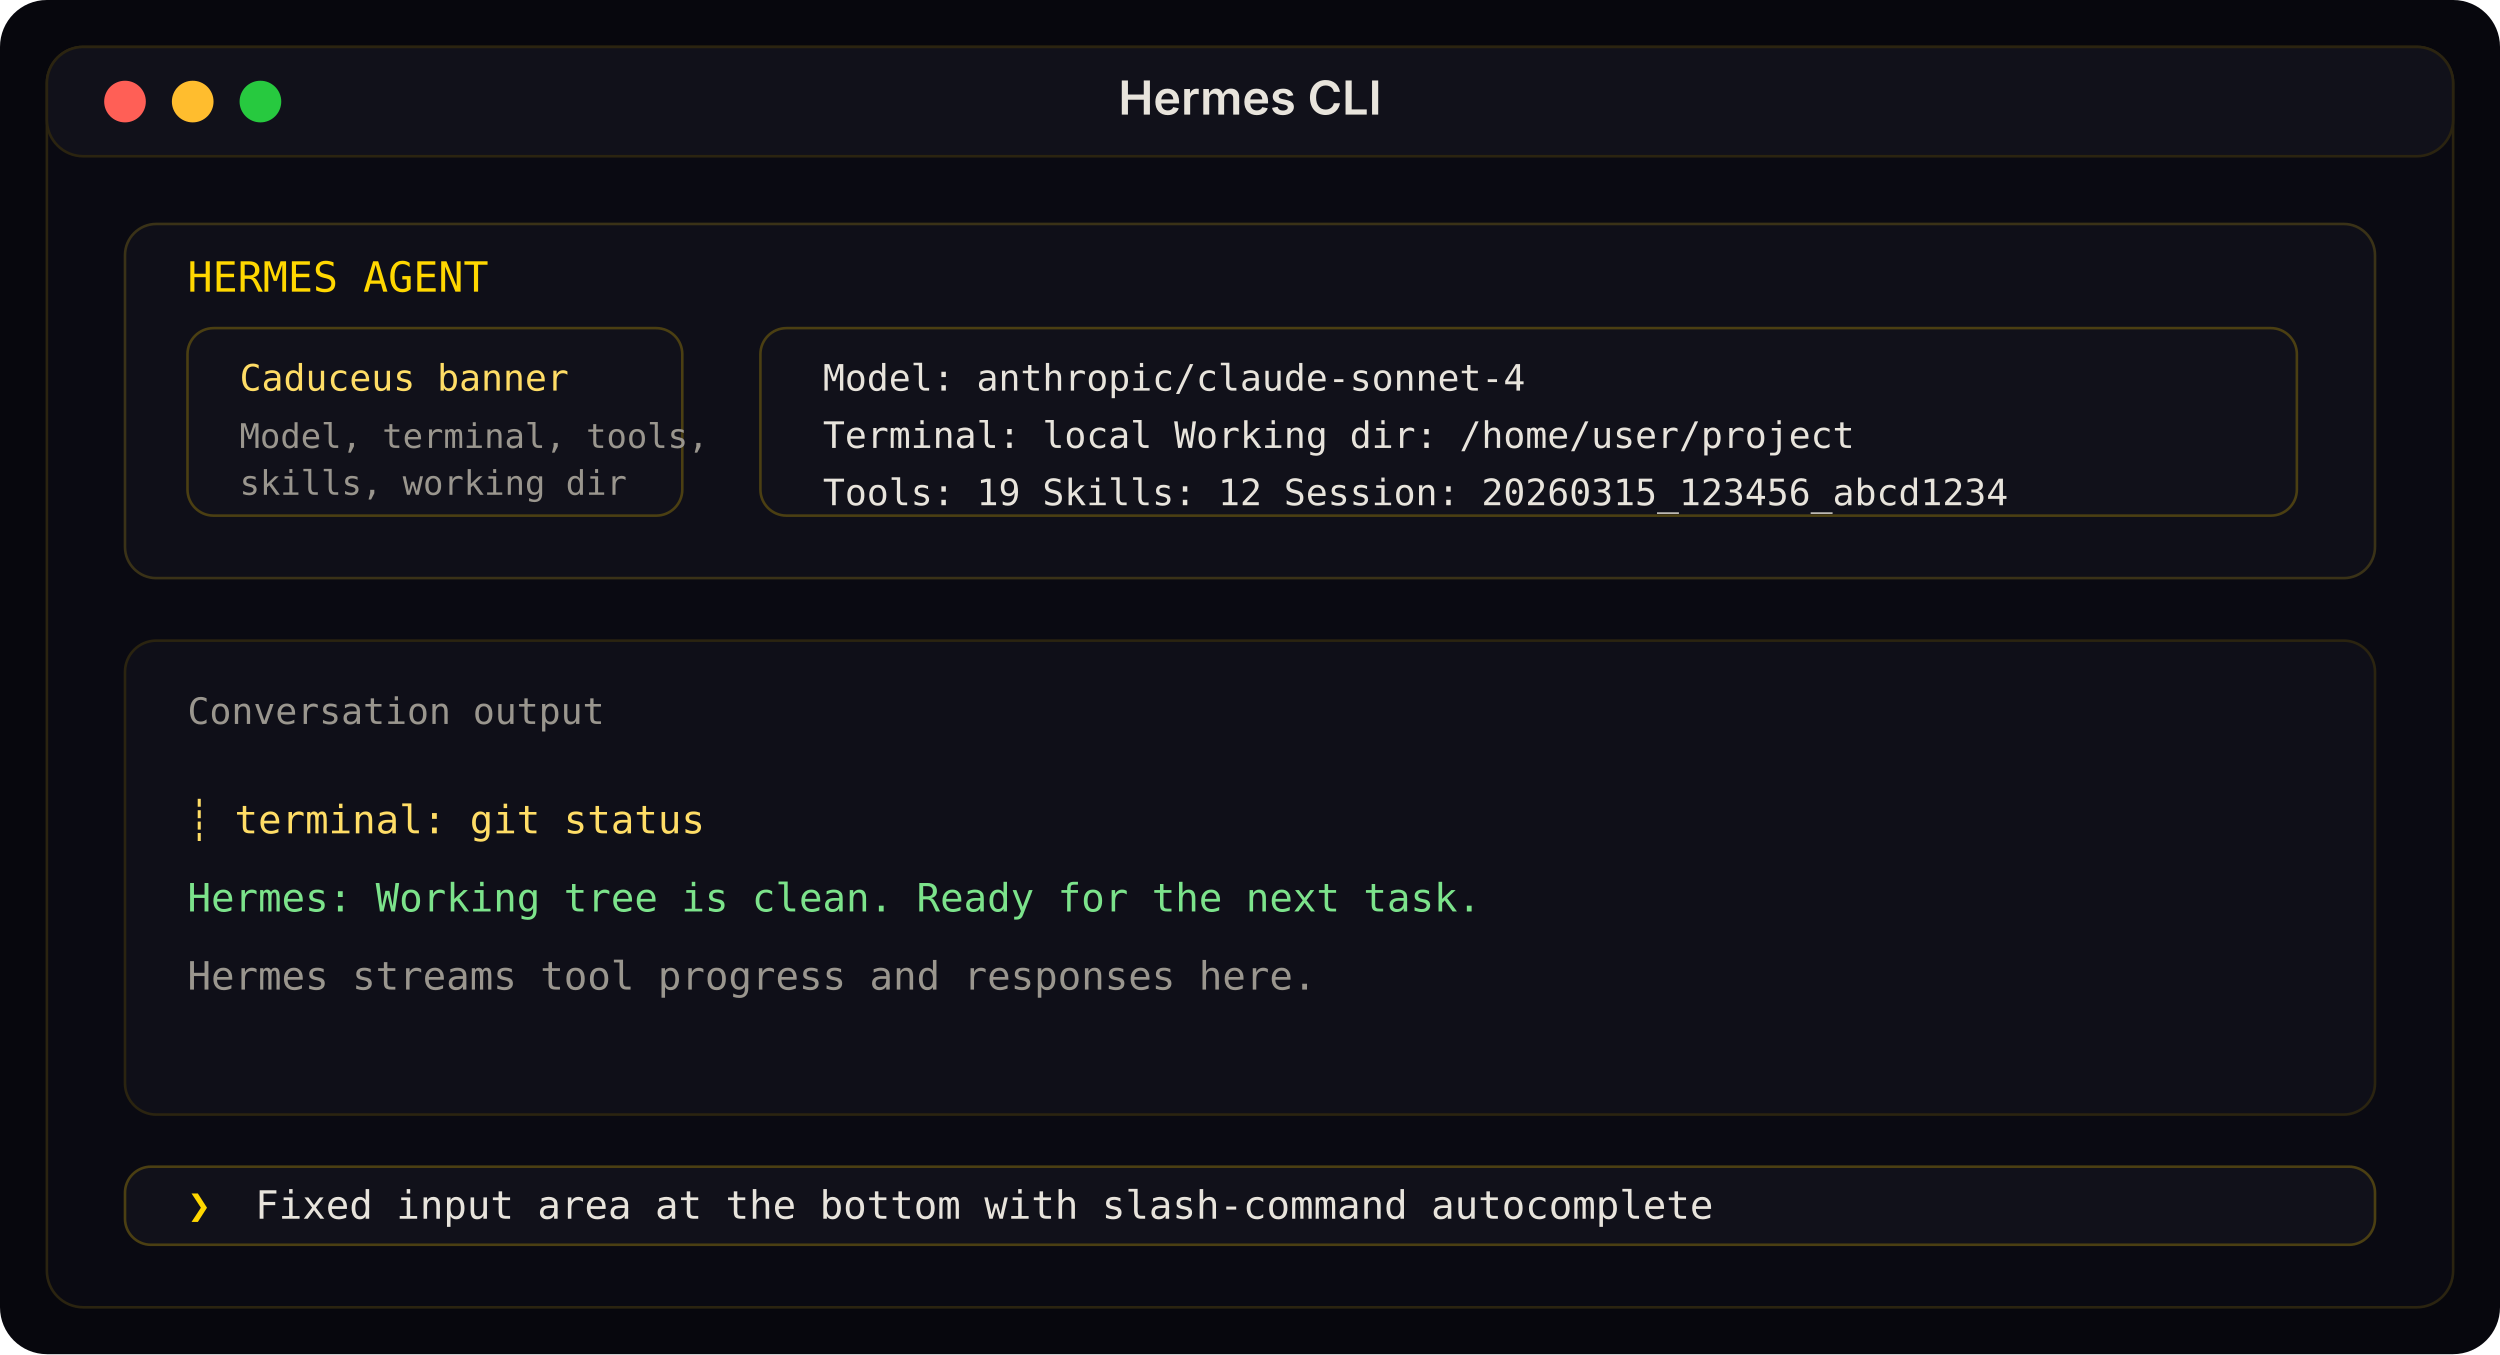
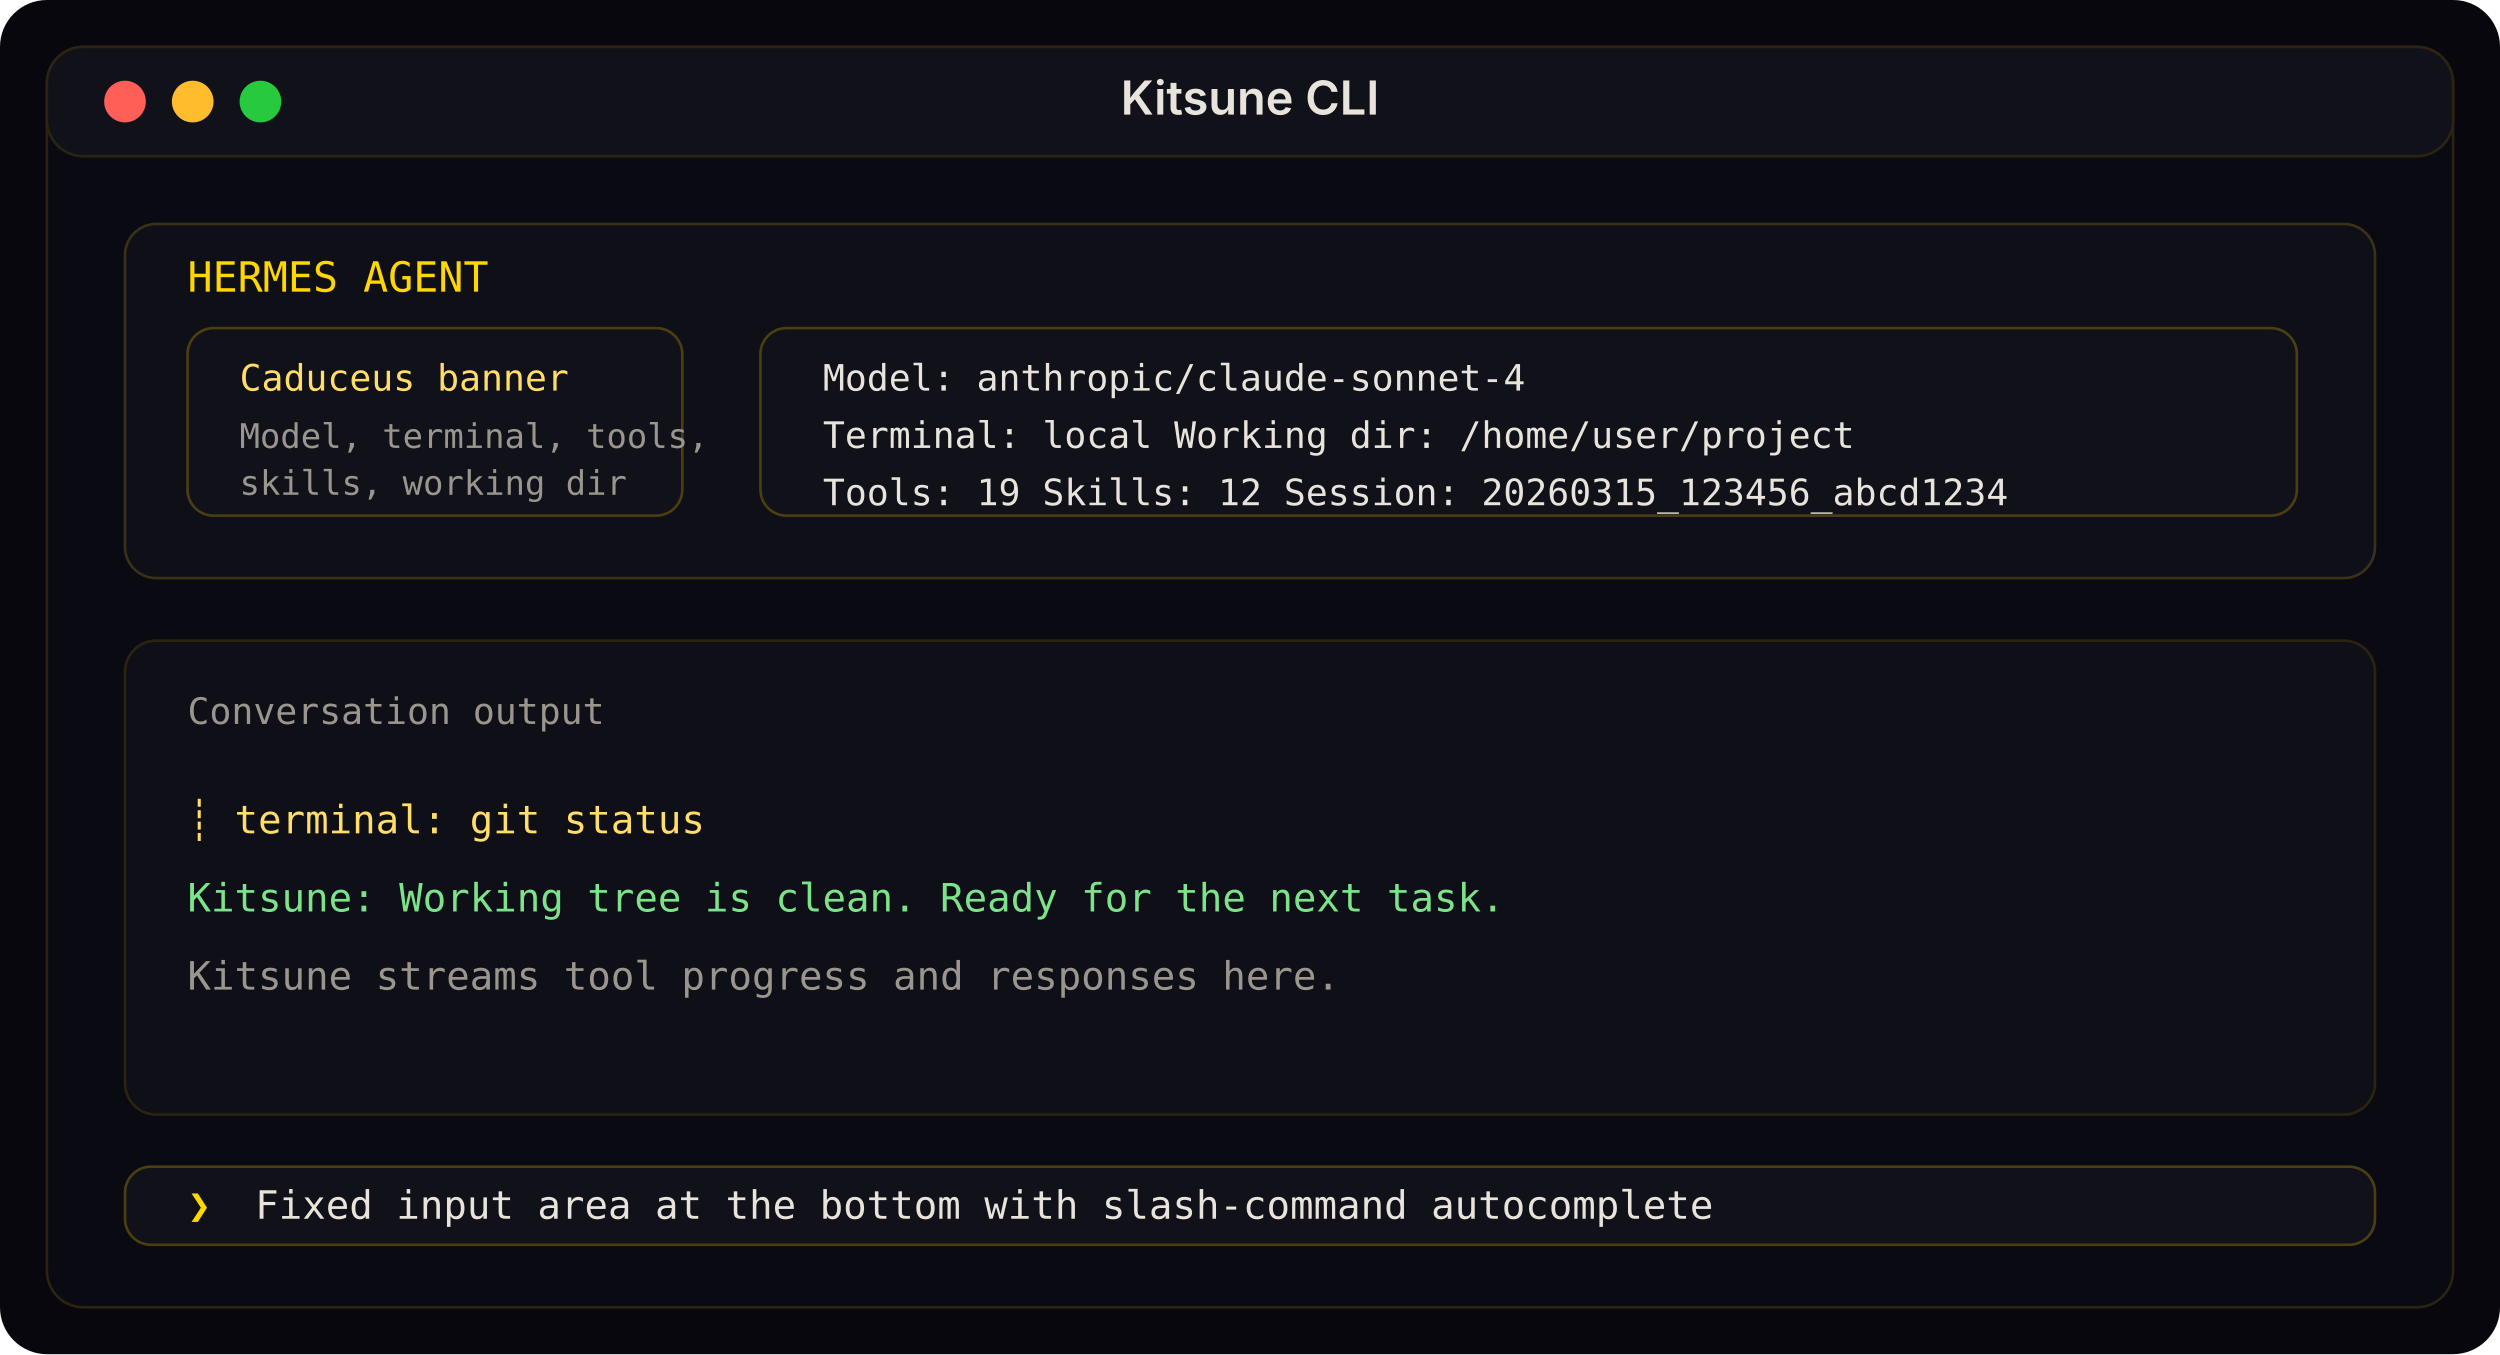
<svg xmlns="http://www.w3.org/2000/svg" width="960" height="520" viewBox="0 0 960 520" role="img" aria-labelledby="title desc">
  <rect width="960" height="520" rx="18" fill="#07070d" />
  <rect x="18" y="18" width="924" height="484" rx="14" fill="#0a0a12" stroke="#2b2410" />
  <rect x="18" y="18" width="924" height="42" rx="14" fill="#11111a" stroke="#2b2410" />
  <circle cx="48" cy="39" r="8" fill="#ff5f56" />
  <circle cx="74" cy="39" r="8" fill="#ffbd2e" />
  <circle cx="100" cy="39" r="8" fill="#27c93f" />
-   <text x="480" y="44" text-anchor="middle" fill="#e8e4dc" font-family="Inter, sans-serif" font-size="18" font-weight="600">Hermes CLI</text>
+   <text x="480" y="44" text-anchor="middle" fill="#e8e4dc" font-family="Inter, sans-serif" font-size="18" font-weight="600">Kitsune CLI</text>
  <rect x="48" y="86" width="864" height="136" rx="12" fill="#0f0f18" stroke="#3a3217" />
  <text x="72" y="112" fill="#ffd700" font-family="JetBrains Mono, monospace" font-size="16">HERMES AGENT</text>
  <rect x="72" y="126" width="190" height="72" rx="10" fill="#11111a" stroke="#4b3f12" />
  <text x="92" y="150" fill="#ffdd66" font-family="JetBrains Mono, monospace" font-size="14">Caduceus banner</text>
  <text x="92" y="172" fill="#9a968e" font-family="JetBrains Mono, monospace" font-size="13">Model, terminal, tools,</text>
  <text x="92" y="190" fill="#9a968e" font-family="JetBrains Mono, monospace" font-size="13">skills, working dir</text>
  <rect x="292" y="126" width="590" height="72" rx="10" fill="#11111a" stroke="#4b3f12" />
  <text x="316" y="150" fill="#e8e4dc" font-family="JetBrains Mono, monospace" font-size="14">Model: anthropic/claude-sonnet-4</text>
  <text x="316" y="172" fill="#e8e4dc" font-family="JetBrains Mono, monospace" font-size="14">Terminal: local   Working dir: /home/user/project</text>
  <text x="316" y="194" fill="#e8e4dc" font-family="JetBrains Mono, monospace" font-size="14">Tools: 19   Skills: 12   Session: 20260315_123456_abcd1234</text>
  <rect x="48" y="246" width="864" height="182" rx="12" fill="#0f0f18" stroke="#2b2410" />
  <text x="72" y="278" fill="#9a968e" font-family="JetBrains Mono, monospace" font-size="14">Conversation output</text>
  <text x="72" y="320" fill="#ffdd66" font-family="JetBrains Mono, monospace" font-size="15">┊ terminal: git status</text>
-   <text x="72" y="350" fill="#7ce38b" font-family="JetBrains Mono, monospace" font-size="15">Hermes: Working tree is clean. Ready for the next task.</text>
-   <text x="72" y="380" fill="#9a968e" font-family="JetBrains Mono, monospace" font-size="15">Hermes streams tool progress and responses here.</text>
+   <text x="72" y="350" fill="#7ce38b" font-family="JetBrains Mono, monospace" font-size="15">Kitsune: Working tree is clean. Ready for the next task.</text>
+   <text x="72" y="380" fill="#9a968e" font-family="JetBrains Mono, monospace" font-size="15">Kitsune streams tool progress and responses here.</text>
  <rect x="48" y="448" width="864" height="30" rx="10" fill="#11111a" stroke="#4b3f12" />
  <text x="72" y="468" fill="#ffd700" font-family="JetBrains Mono, monospace" font-size="15">❯</text>
  <text x="98" y="468" fill="#e8e4dc" font-family="JetBrains Mono, monospace" font-size="15">Fixed input area at the bottom with slash-command autocomplete</text>
</svg>
